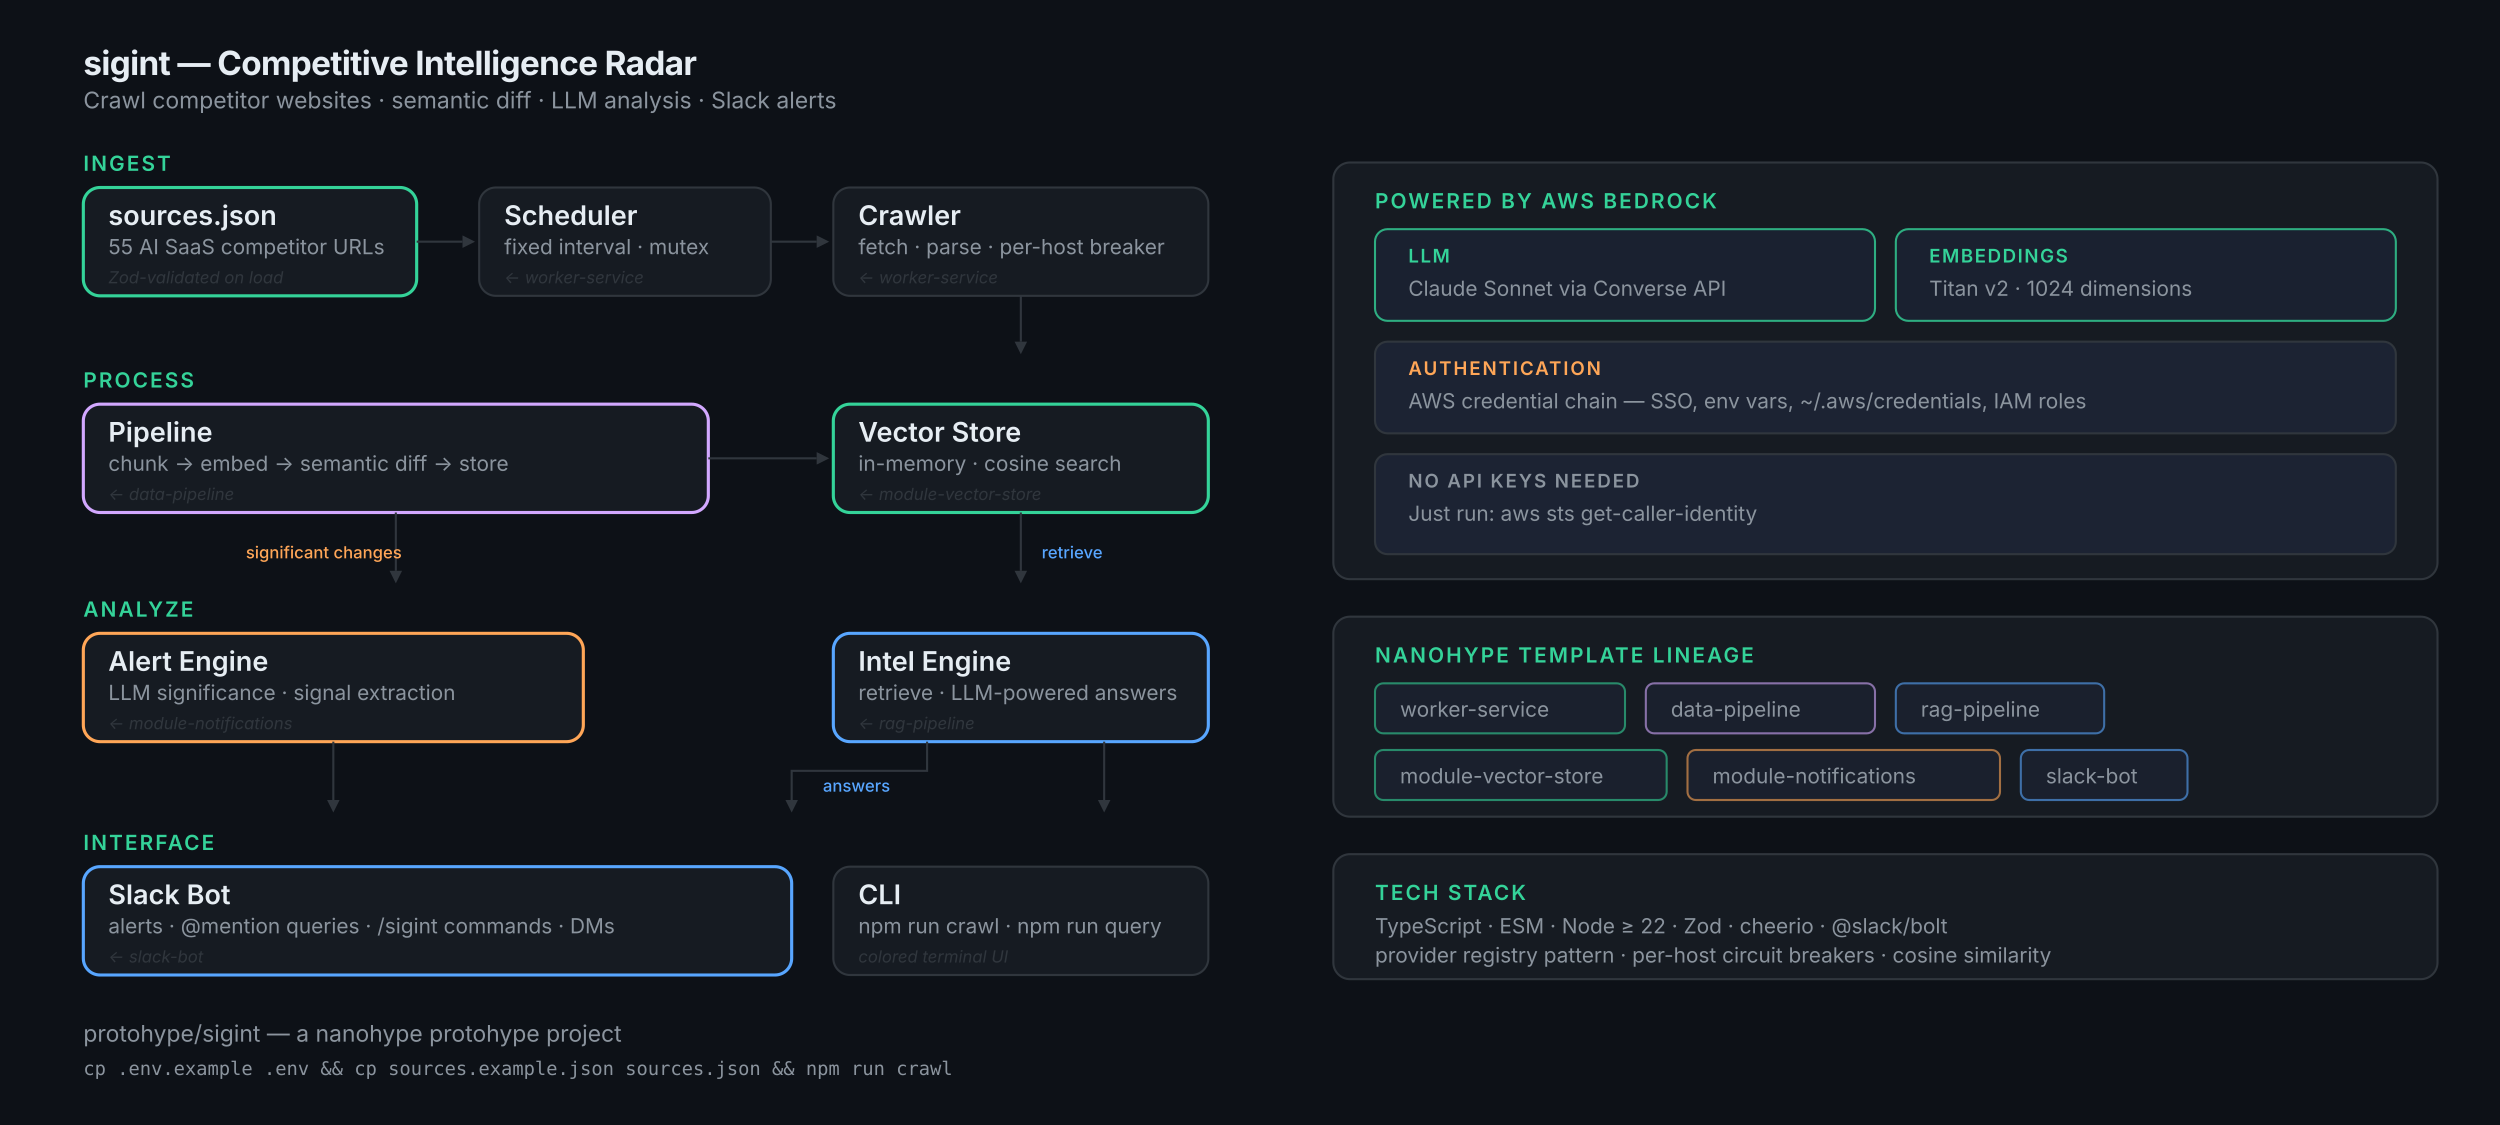
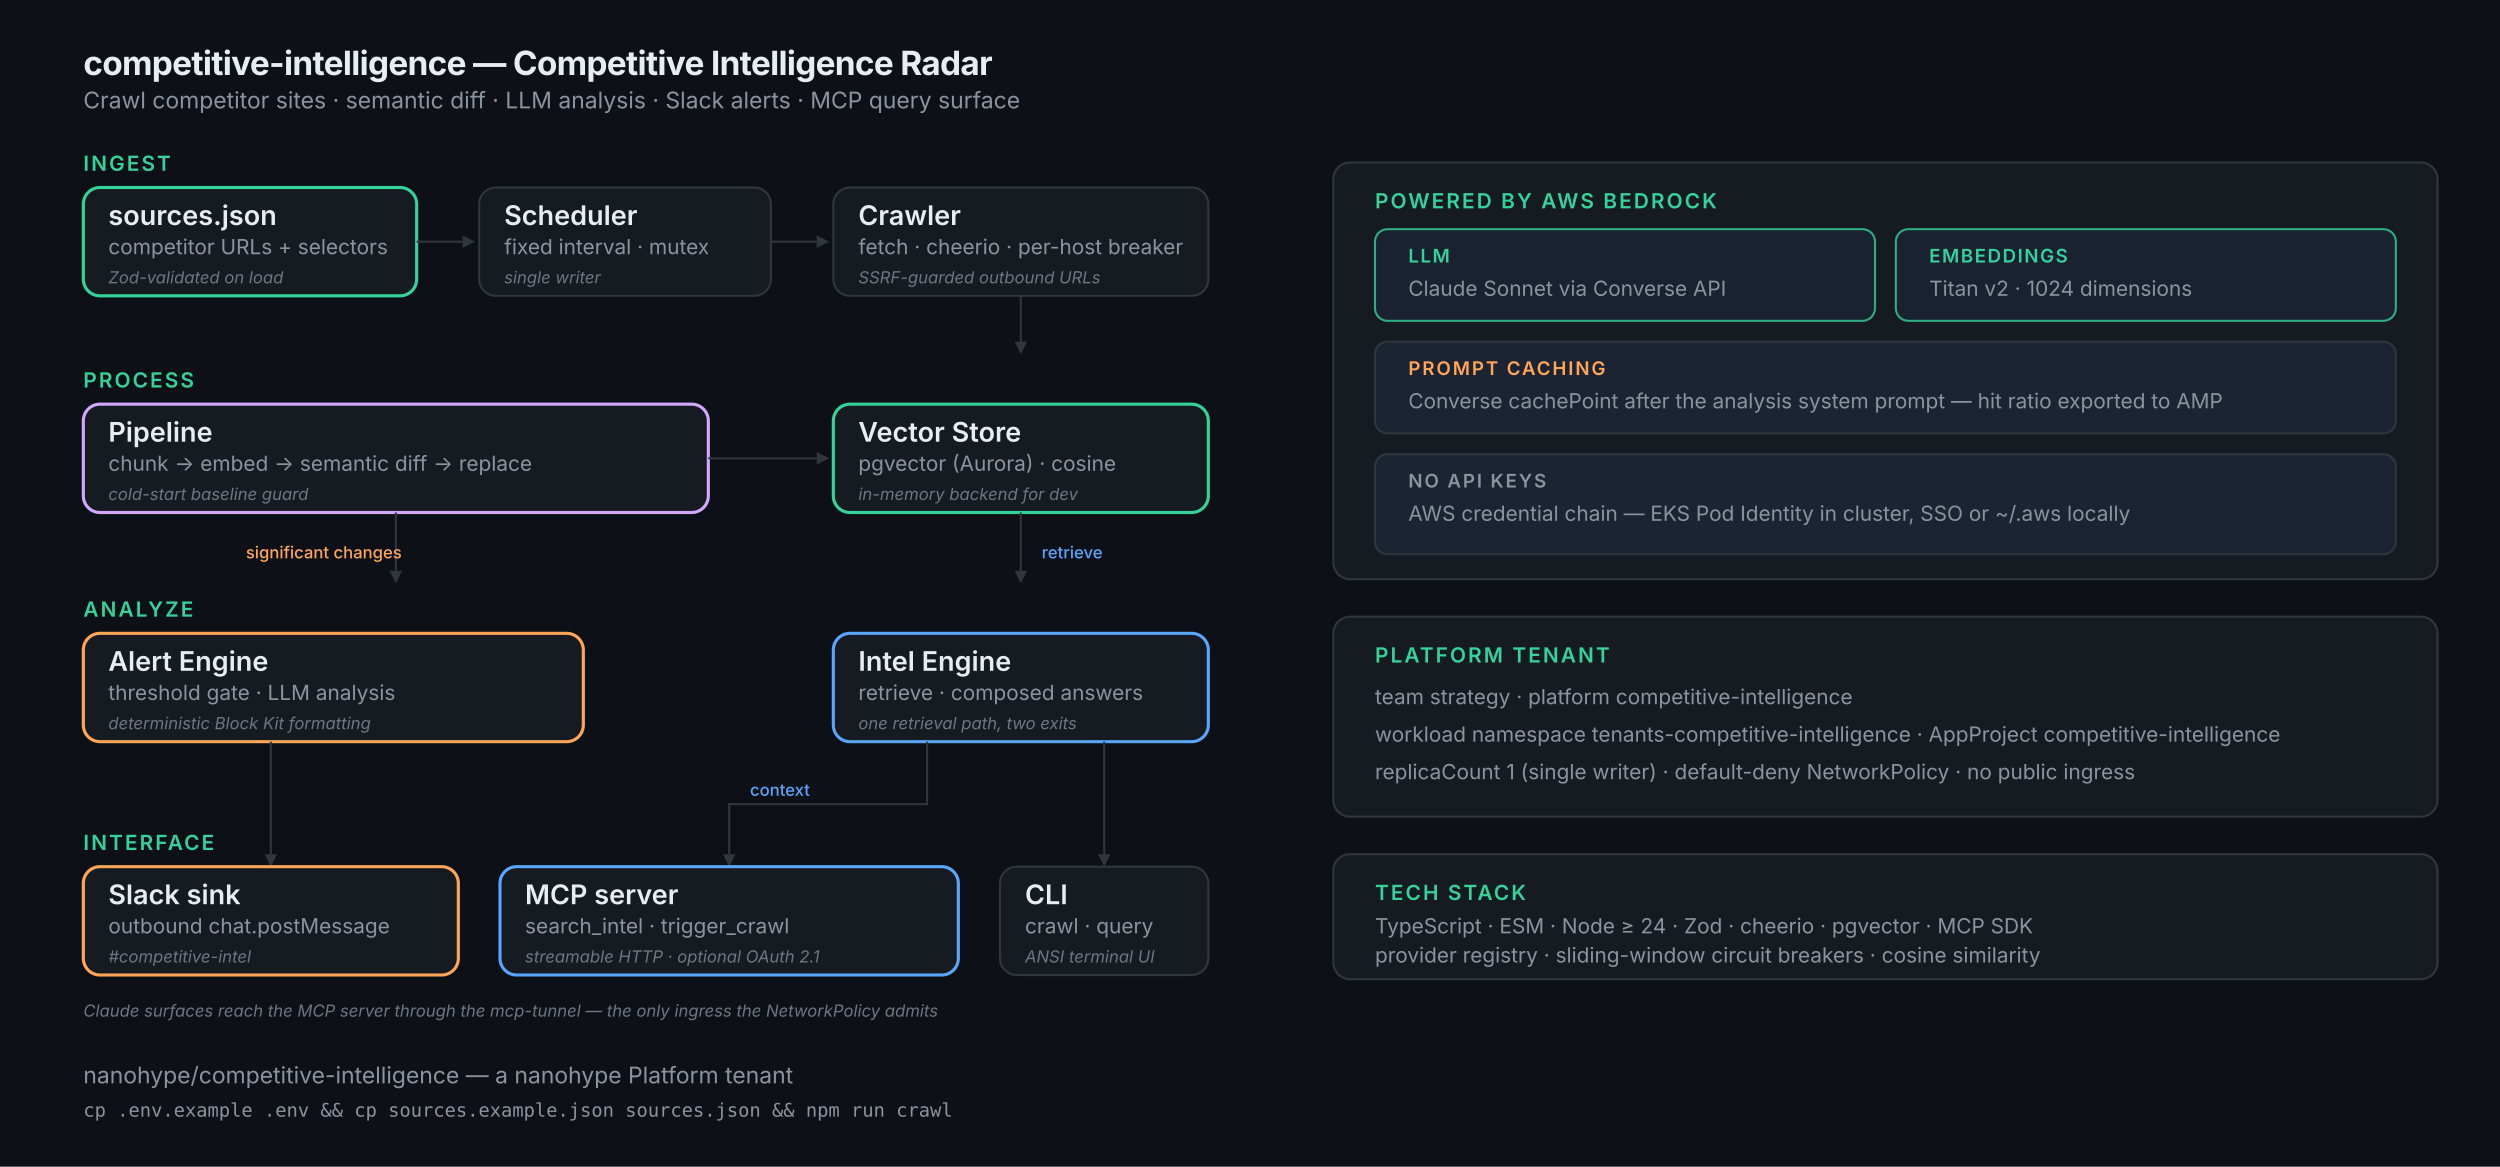
- <svg xmlns="http://www.w3.org/2000/svg" viewBox="0 0 1200 540" font-family="system-ui, -apple-system, sans-serif">
+ <svg xmlns="http://www.w3.org/2000/svg" viewBox="0 0 1200 560" font-family="system-ui, -apple-system, sans-serif">
  <defs>
    <style>
      .bg { fill: #0D1117; }
      .card { fill: #161B22; stroke: #30363D; stroke-width: 1; rx: 8; }
      .card-hi { fill: #161B22; stroke: #34D399; stroke-width: 1.5; rx: 8; }
      .card-blue { fill: #161B22; stroke: #58A6FF; stroke-width: 1.5; rx: 8; }
      .card-purple { fill: #161B22; stroke: #D2A8FF; stroke-width: 1.5; rx: 8; }
      .card-orange { fill: #161B22; stroke: #FFA657; stroke-width: 1.5; rx: 8; }
      .title { fill: #E6EDF3; font-size: 13px; font-weight: 600; }
      .sub { fill: #8B949E; font-size: 10px; }
-       .tmpl { fill: #30363D; font-size: 8px; font-style: italic; }
+       .note { fill: #6E7681; font-size: 8px; font-style: italic; }
      .label { fill: #34D399; font-size: 9px; font-weight: 600; letter-spacing: 0.08em; }
      .heading { fill: #E6EDF3; font-size: 16px; font-weight: 700; letter-spacing: -0.02em; }
      .dim { fill: #8B949E; font-size: 11px; }
      .sec { fill: #34D399; font-size: 10px; font-weight: 600; letter-spacing: 0.1em; }
      .cmd { fill: #8B949E; font-size: 9px; font-family: 'SF Mono', 'Fira Code', monospace; }
-       .dot { fill: #34D399; }
      .arrow { stroke: #30363D; stroke-width: 1; fill: none; }
      .arrow-head { fill: #30363D; }
    </style>
  </defs>
-   <rect class="bg" width="1200" height="540" />
-   <text class="heading" x="40" y="36">sigint — Competitive Intelligence Radar</text>
-   <text class="dim" x="40" y="52">Crawl competitor websites · semantic diff · LLM analysis · Slack alerts</text>
+   <rect class="bg" width="1200" height="560" />
+   <text class="heading" x="40" y="36">competitive-intelligence — Competitive Intelligence Radar</text>
+   <text class="dim" x="40" y="52">Crawl competitor sites · semantic diff · LLM analysis · Slack alerts · MCP query surface</text>
  <text class="sec" x="40" y="82">INGEST</text>
  <rect class="card-hi" x="40" y="90" width="160" height="52" />
  <text class="title" x="52" y="108">sources.json</text>
-   <text class="sub" x="52" y="122">55 AI SaaS competitor URLs</text>
-   <text class="tmpl" x="52" y="136">Zod-validated on load</text>
+   <text class="sub" x="52" y="122">competitor URLs + selectors</text>
+   <text class="note" x="52" y="136">Zod-validated on load</text>
  <line class="arrow" x1="200" y1="116" x2="222" y2="116" />
  <polygon class="arrow-head" points="222,113 228,116 222,119" />
  <rect class="card" x="230" y="90" width="140" height="52" />
  <text class="title" x="242" y="108">Scheduler</text>
  <text class="sub" x="242" y="122">fixed interval · mutex</text>
-   <text class="tmpl" x="242" y="136">← worker-service</text>
+   <text class="note" x="242" y="136">single writer</text>
  <line class="arrow" x1="370" y1="116" x2="392" y2="116" />
  <polygon class="arrow-head" points="392,113 398,116 392,119" />
  <rect class="card" x="400" y="90" width="180" height="52" />
  <text class="title" x="412" y="108">Crawler</text>
-   <text class="sub" x="412" y="122">fetch · parse · per-host breaker</text>
-   <text class="tmpl" x="412" y="136">← worker-service</text>
+   <text class="sub" x="412" y="122">fetch · cheerio · per-host breaker</text>
+   <text class="note" x="412" y="136">SSRF-guarded outbound URLs</text>
  <line class="arrow" x1="490" y1="142" x2="490" y2="164" />
  <polygon class="arrow-head" points="487,164 493,164 490,170" />
  <text class="sec" x="40" y="186">PROCESS</text>
  <rect class="card-purple" x="40" y="194" width="300" height="52" />
  <text class="title" x="52" y="212">Pipeline</text>
-   <text class="sub" x="52" y="226">chunk → embed → semantic diff → store</text>
-   <text class="tmpl" x="52" y="240">← data-pipeline</text>
+   <text class="sub" x="52" y="226">chunk → embed → semantic diff → replace</text>
+   <text class="note" x="52" y="240">cold-start baseline guard</text>
  <line class="arrow" x1="340" y1="220" x2="392" y2="220" />
  <polygon class="arrow-head" points="392,217 398,220 392,223" />
  <rect class="card-hi" x="400" y="194" width="180" height="52" />
  <text class="title" x="412" y="212">Vector Store</text>
-   <text class="sub" x="412" y="226">in-memory · cosine search</text>
-   <text class="tmpl" x="412" y="240">← module-vector-store</text>
+   <text class="sub" x="412" y="226">pgvector (Aurora) · cosine</text>
+   <text class="note" x="412" y="240">in-memory backend for dev</text>
  <line class="arrow" x1="190" y1="246" x2="190" y2="274" />
  <polygon class="arrow-head" points="187,274 193,274 190,280" />
  <text x="118" y="268" fill="#FFA657" font-size="8" font-weight="500">significant changes</text>
  <line class="arrow" x1="490" y1="246" x2="490" y2="274" />
  <polygon class="arrow-head" points="487,274 493,274 490,280" />
  <text x="500" y="268" fill="#58A6FF" font-size="8" font-weight="500">retrieve</text>
  <text class="sec" x="40" y="296">ANALYZE</text>
  <rect class="card-orange" x="40" y="304" width="240" height="52" />
  <text class="title" x="52" y="322">Alert Engine</text>
-   <text class="sub" x="52" y="336">LLM significance · signal extraction</text>
-   <text class="tmpl" x="52" y="350">← module-notifications</text>
+   <text class="sub" x="52" y="336">threshold gate · LLM analysis</text>
+   <text class="note" x="52" y="350">deterministic Block Kit formatting</text>
  <rect class="card-blue" x="400" y="304" width="180" height="52" />
  <text class="title" x="412" y="322">Intel Engine</text>
-   <text class="sub" x="412" y="336">retrieve · LLM-powered answers</text>
-   <text class="tmpl" x="412" y="350">← rag-pipeline</text>
-   <line class="arrow" x1="160" y1="356" x2="160" y2="384" />
-   <polygon class="arrow-head" points="157,384 163,384 160,390" />
-   <path class="arrow" d="M 445 356 L 445 370 L 380 370 L 380 384" />
-   <polygon class="arrow-head" points="377,384 383,384 380,390" />
-   <text x="395" y="380" fill="#58A6FF" font-size="8" font-weight="500">answers</text>
-   <line class="arrow" x1="530" y1="356" x2="530" y2="384" />
-   <polygon class="arrow-head" points="527,384 533,384 530,390" />
+   <text class="sub" x="412" y="336">retrieve · composed answers</text>
+   <text class="note" x="412" y="350">one retrieval path, two exits</text>
+   <line class="arrow" x1="130" y1="356" x2="130" y2="410" />
+   <polygon class="arrow-head" points="127,410 133,410 130,416" />
+   <path class="arrow" d="M 445 356 L 445 386 L 350 386 L 350 410" />
+   <polygon class="arrow-head" points="347,410 353,410 350,416" />
+   <text x="360" y="382" fill="#58A6FF" font-size="8" font-weight="500">context</text>
+   <line class="arrow" x1="530" y1="356" x2="530" y2="410" />
+   <polygon class="arrow-head" points="527,410 533,410 530,416" />
  <text class="sec" x="40" y="408">INTERFACE</text>
-   <rect class="card-blue" x="40" y="416" width="340" height="52" />
-   <text class="title" x="52" y="434">Slack Bot</text>
-   <text class="sub" x="52" y="448">alerts · @mention queries · /sigint commands · DMs</text>
-   <text class="tmpl" x="52" y="462">← slack-bot</text>
-   <rect class="card" x="400" y="416" width="180" height="52" />
-   <text class="title" x="412" y="434">CLI</text>
-   <text class="sub" x="412" y="448">npm run crawl · npm run query</text>
-   <text class="tmpl" x="412" y="462">colored terminal UI</text>
+   <rect class="card-orange" x="40" y="416" width="180" height="52" />
+   <text class="title" x="52" y="434">Slack sink</text>
+   <text class="sub" x="52" y="448">outbound chat.postMessage</text>
+   <text class="note" x="52" y="462">#competitive-intel</text>
+   <rect class="card-blue" x="240" y="416" width="220" height="52" />
+   <text class="title" x="252" y="434">MCP server</text>
+   <text class="sub" x="252" y="448">search_intel · trigger_crawl</text>
+   <text class="note" x="252" y="462">streamable HTTP · optional OAuth 2.1</text>
+   <rect class="card" x="480" y="416" width="100" height="52" />
+   <text class="title" x="492" y="434">CLI</text>
+   <text class="sub" x="492" y="448">crawl · query</text>
+   <text class="note" x="492" y="462">ANSI terminal UI</text>
+   <text class="note" x="40" y="488">Claude surfaces reach the MCP server through the mcp-tunnel — the only ingress the NetworkPolicy admits</text>
  <rect class="card" x="640" y="78" width="530" height="200" rx="12" />
  <text class="sec" x="660" y="100">POWERED BY AWS BEDROCK</text>
  <rect x="660" y="110" width="240" height="44" rx="6" fill="#1C2333" stroke="#34D399" stroke-width="1" opacity="0.8" />
  <text class="label" x="676" y="126">LLM</text>
  <text class="sub" x="676" y="142">Claude Sonnet via Converse API</text>
  <rect x="910" y="110" width="240" height="44" rx="6" fill="#1C2333" stroke="#34D399" stroke-width="1" opacity="0.8" />
  <text class="label" x="926" y="126">EMBEDDINGS</text>
  <text class="sub" x="926" y="142">Titan v2 · 1024 dimensions</text>
  <rect x="660" y="164" width="490" height="44" rx="6" fill="#1C2333" stroke="#30363D" stroke-width="1" />
-   <text x="676" y="180" fill="#FFA657" font-size="9" font-weight="600" letter-spacing="0.1em">AUTHENTICATION</text>
-   <text class="sub" x="676" y="196">AWS credential chain — SSO, env vars, ~/.aws/credentials, IAM roles</text>
+   <text x="676" y="180" fill="#FFA657" font-size="9" font-weight="600" letter-spacing="0.1em">PROMPT CACHING</text>
+   <text class="sub" x="676" y="196">Converse cachePoint after the analysis system prompt — hit ratio exported to AMP</text>
  <rect x="660" y="218" width="490" height="48" rx="6" fill="#1C2333" stroke="#30363D" stroke-width="1" />
-   <text x="676" y="234" fill="#8B949E" font-size="9" font-weight="600" letter-spacing="0.1em">NO API KEYS NEEDED</text>
-   <text class="sub" x="676" y="250">Just run: aws sts get-caller-identity</text>
+   <text x="676" y="234" fill="#8B949E" font-size="9" font-weight="600" letter-spacing="0.1em">NO API KEYS</text>
+   <text class="sub" x="676" y="250">AWS credential chain — EKS Pod Identity in cluster, SSO or ~/.aws locally</text>
  <rect class="card" x="640" y="296" width="530" height="96" rx="12" />
-   <text class="sec" x="660" y="318">NANOHYPE TEMPLATE LINEAGE</text>
-   <rect x="660" y="328" width="120" height="24" rx="4" fill="#1C2333" stroke="#34D399" stroke-width="1" opacity="0.6" />
-   <text class="sub" x="672" y="344">worker-service</text>
-   <rect x="790" y="328" width="110" height="24" rx="4" fill="#1C2333" stroke="#D2A8FF" stroke-width="1" opacity="0.6" />
-   <text class="sub" x="802" y="344">data-pipeline</text>
-   <rect x="910" y="328" width="100" height="24" rx="4" fill="#1C2333" stroke="#58A6FF" stroke-width="1" opacity="0.6" />
-   <text class="sub" x="922" y="344">rag-pipeline</text>
-   <rect x="660" y="360" width="140" height="24" rx="4" fill="#1C2333" stroke="#34D399" stroke-width="1" opacity="0.6" />
-   <text class="sub" x="672" y="376">module-vector-store</text>
-   <rect x="810" y="360" width="150" height="24" rx="4" fill="#1C2333" stroke="#FFA657" stroke-width="1" opacity="0.6" />
-   <text class="sub" x="822" y="376">module-notifications</text>
-   <rect x="970" y="360" width="80" height="24" rx="4" fill="#1C2333" stroke="#58A6FF" stroke-width="1" opacity="0.6" />
-   <text class="sub" x="982" y="376">slack-bot</text>
+   <text class="sec" x="660" y="318">PLATFORM TENANT</text>
+   <text class="sub" x="660" y="338">team strategy · platform competitive-intelligence</text>
+   <text class="sub" x="660" y="356">workload namespace tenants-competitive-intelligence · AppProject competitive-intelligence</text>
+   <text class="sub" x="660" y="374">replicaCount 1 (single writer) · default-deny NetworkPolicy · no public ingress</text>
  <rect class="card" x="640" y="410" width="530" height="60" rx="12" />
  <text class="sec" x="660" y="432">TECH STACK</text>
-   <text class="sub" x="660" y="448">TypeScript · ESM · Node ≥ 22 · Zod · cheerio · @slack/bolt</text>
-   <text class="sub" x="660" y="462">provider registry pattern · per-host circuit breakers · cosine similarity</text>
-   <text class="dim" x="40" y="500">protohype/sigint — a nanohype protohype project</text>
-   <text class="cmd" x="40" y="516">cp .env.example .env &amp;&amp; cp sources.example.json sources.json &amp;&amp; npm run crawl</text>
+   <text class="sub" x="660" y="448">TypeScript · ESM · Node ≥ 24 · Zod · cheerio · pgvector · MCP SDK</text>
+   <text class="sub" x="660" y="462">provider registry · sliding-window circuit breakers · cosine similarity</text>
+   <text class="dim" x="40" y="520">nanohype/competitive-intelligence — a nanohype Platform tenant</text>
+   <text class="cmd" x="40" y="536">cp .env.example .env &amp;&amp; cp sources.example.json sources.json &amp;&amp; npm run crawl</text>
</svg>
